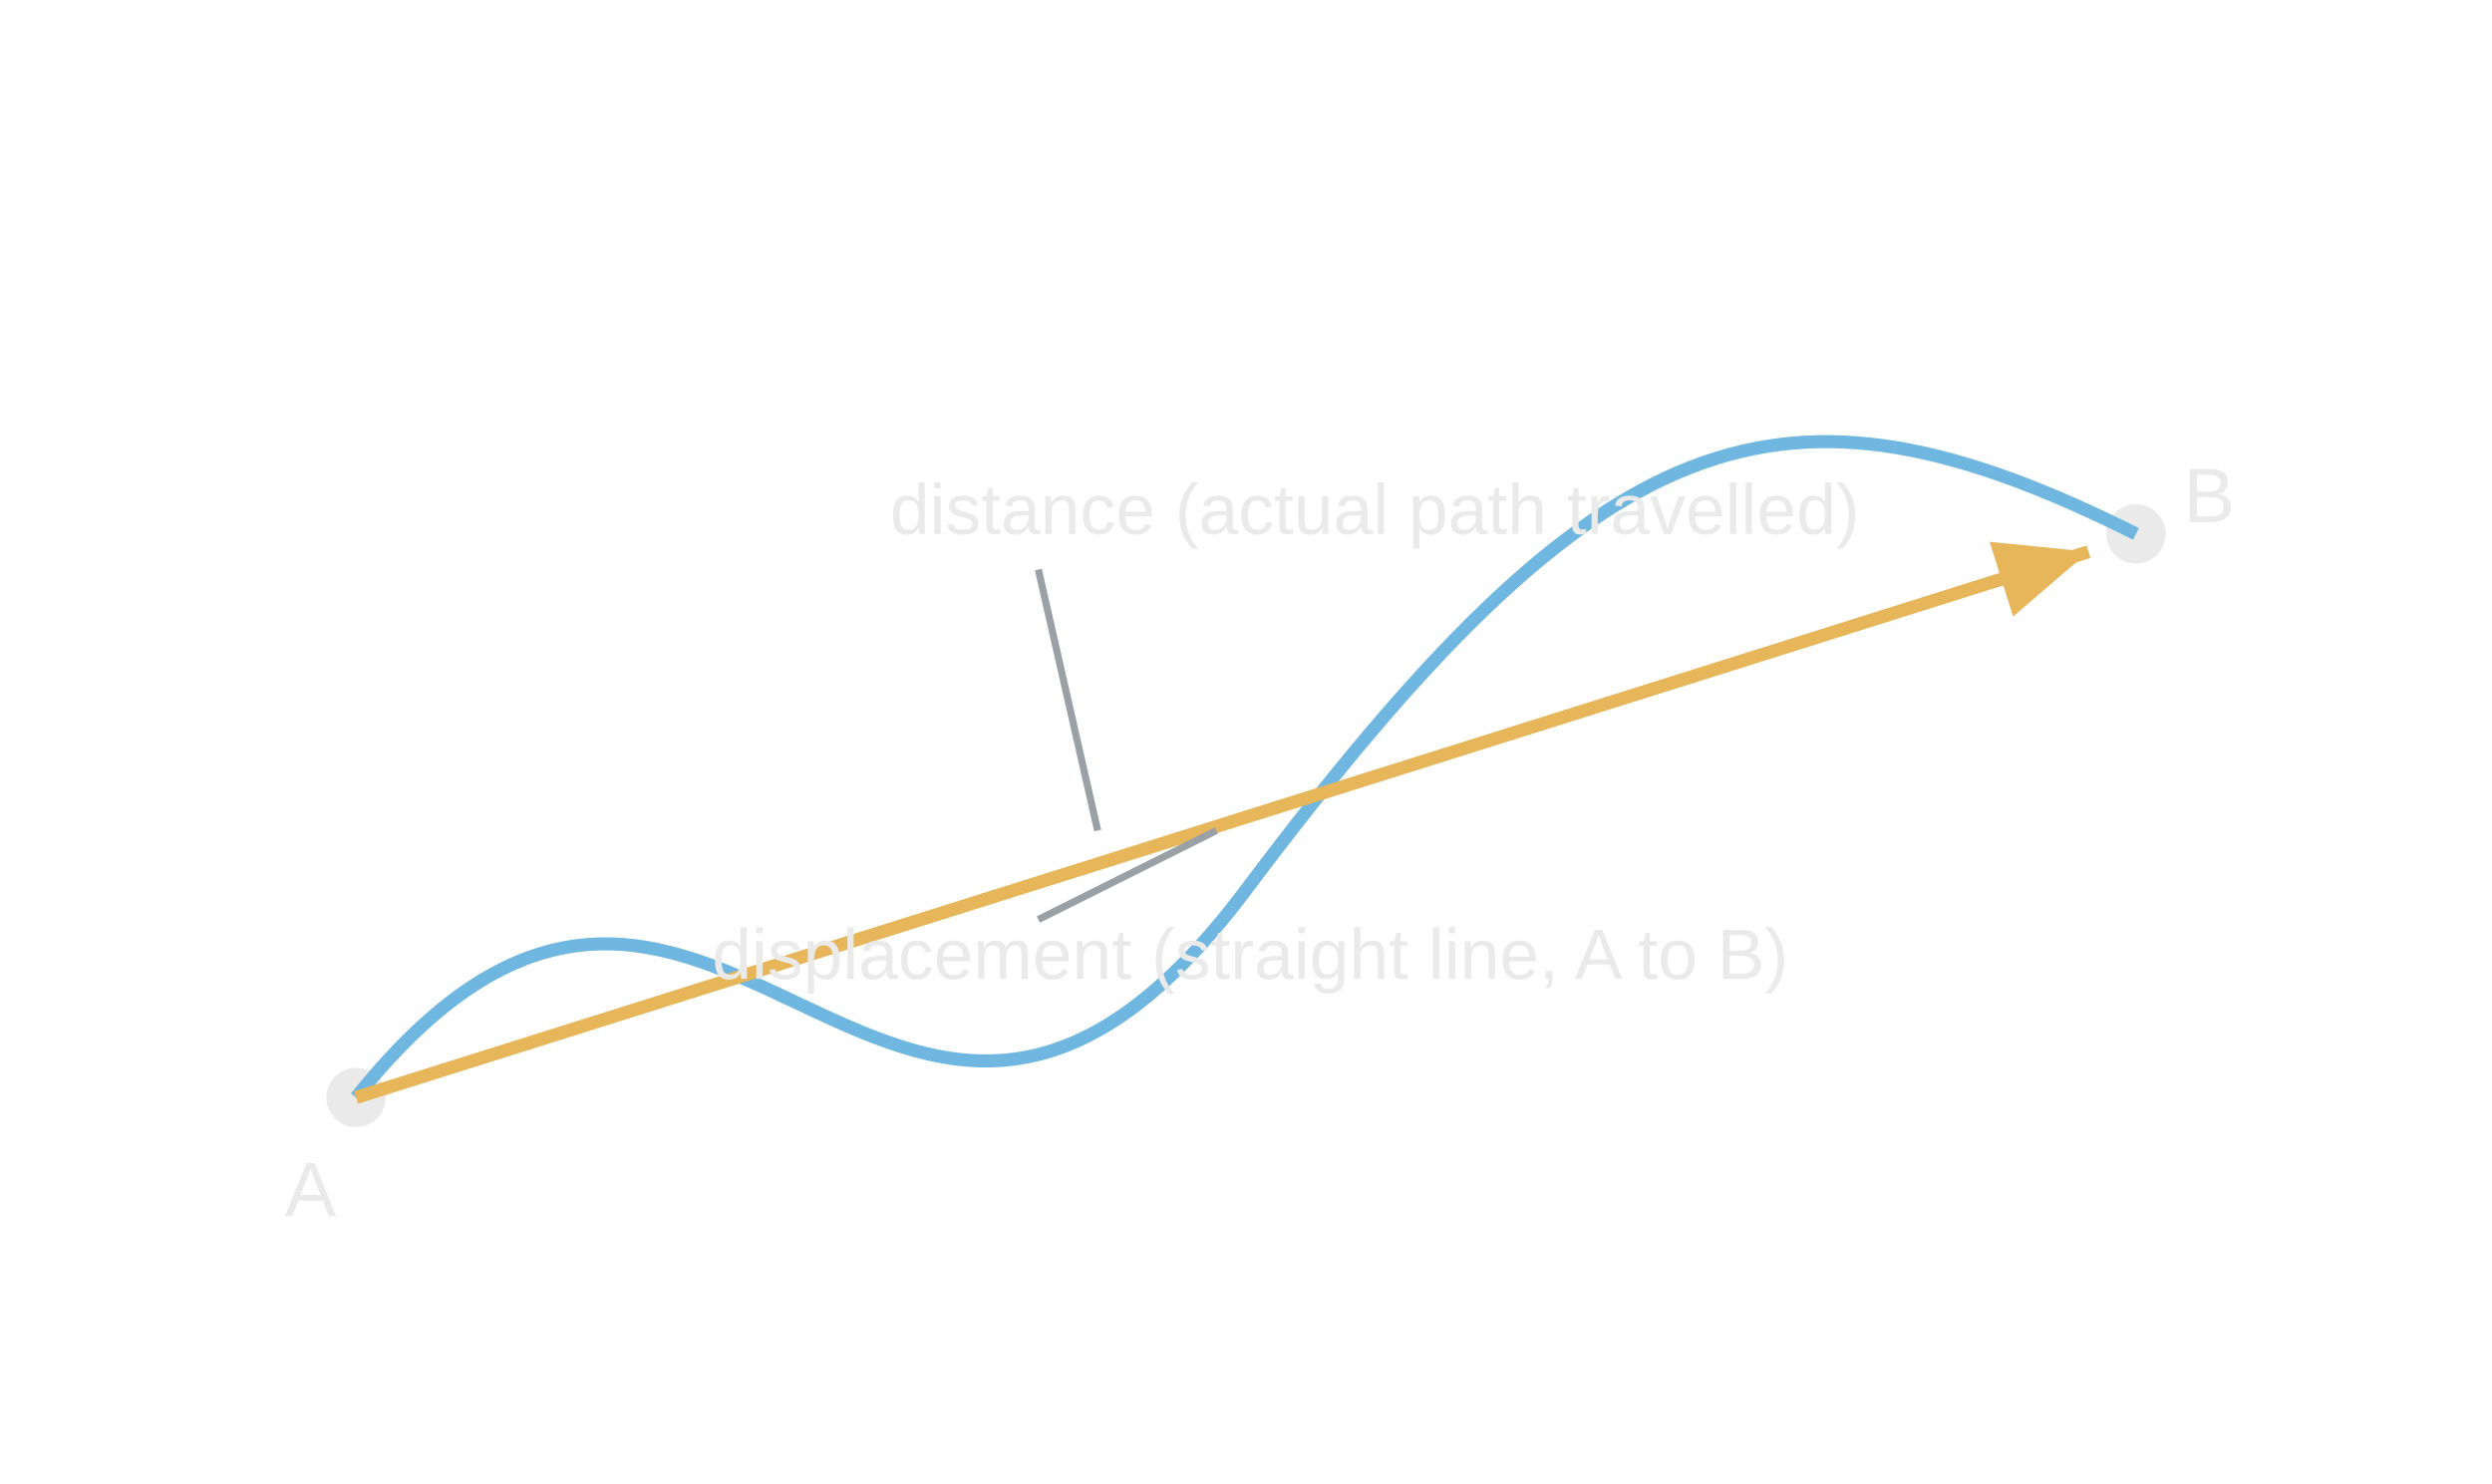
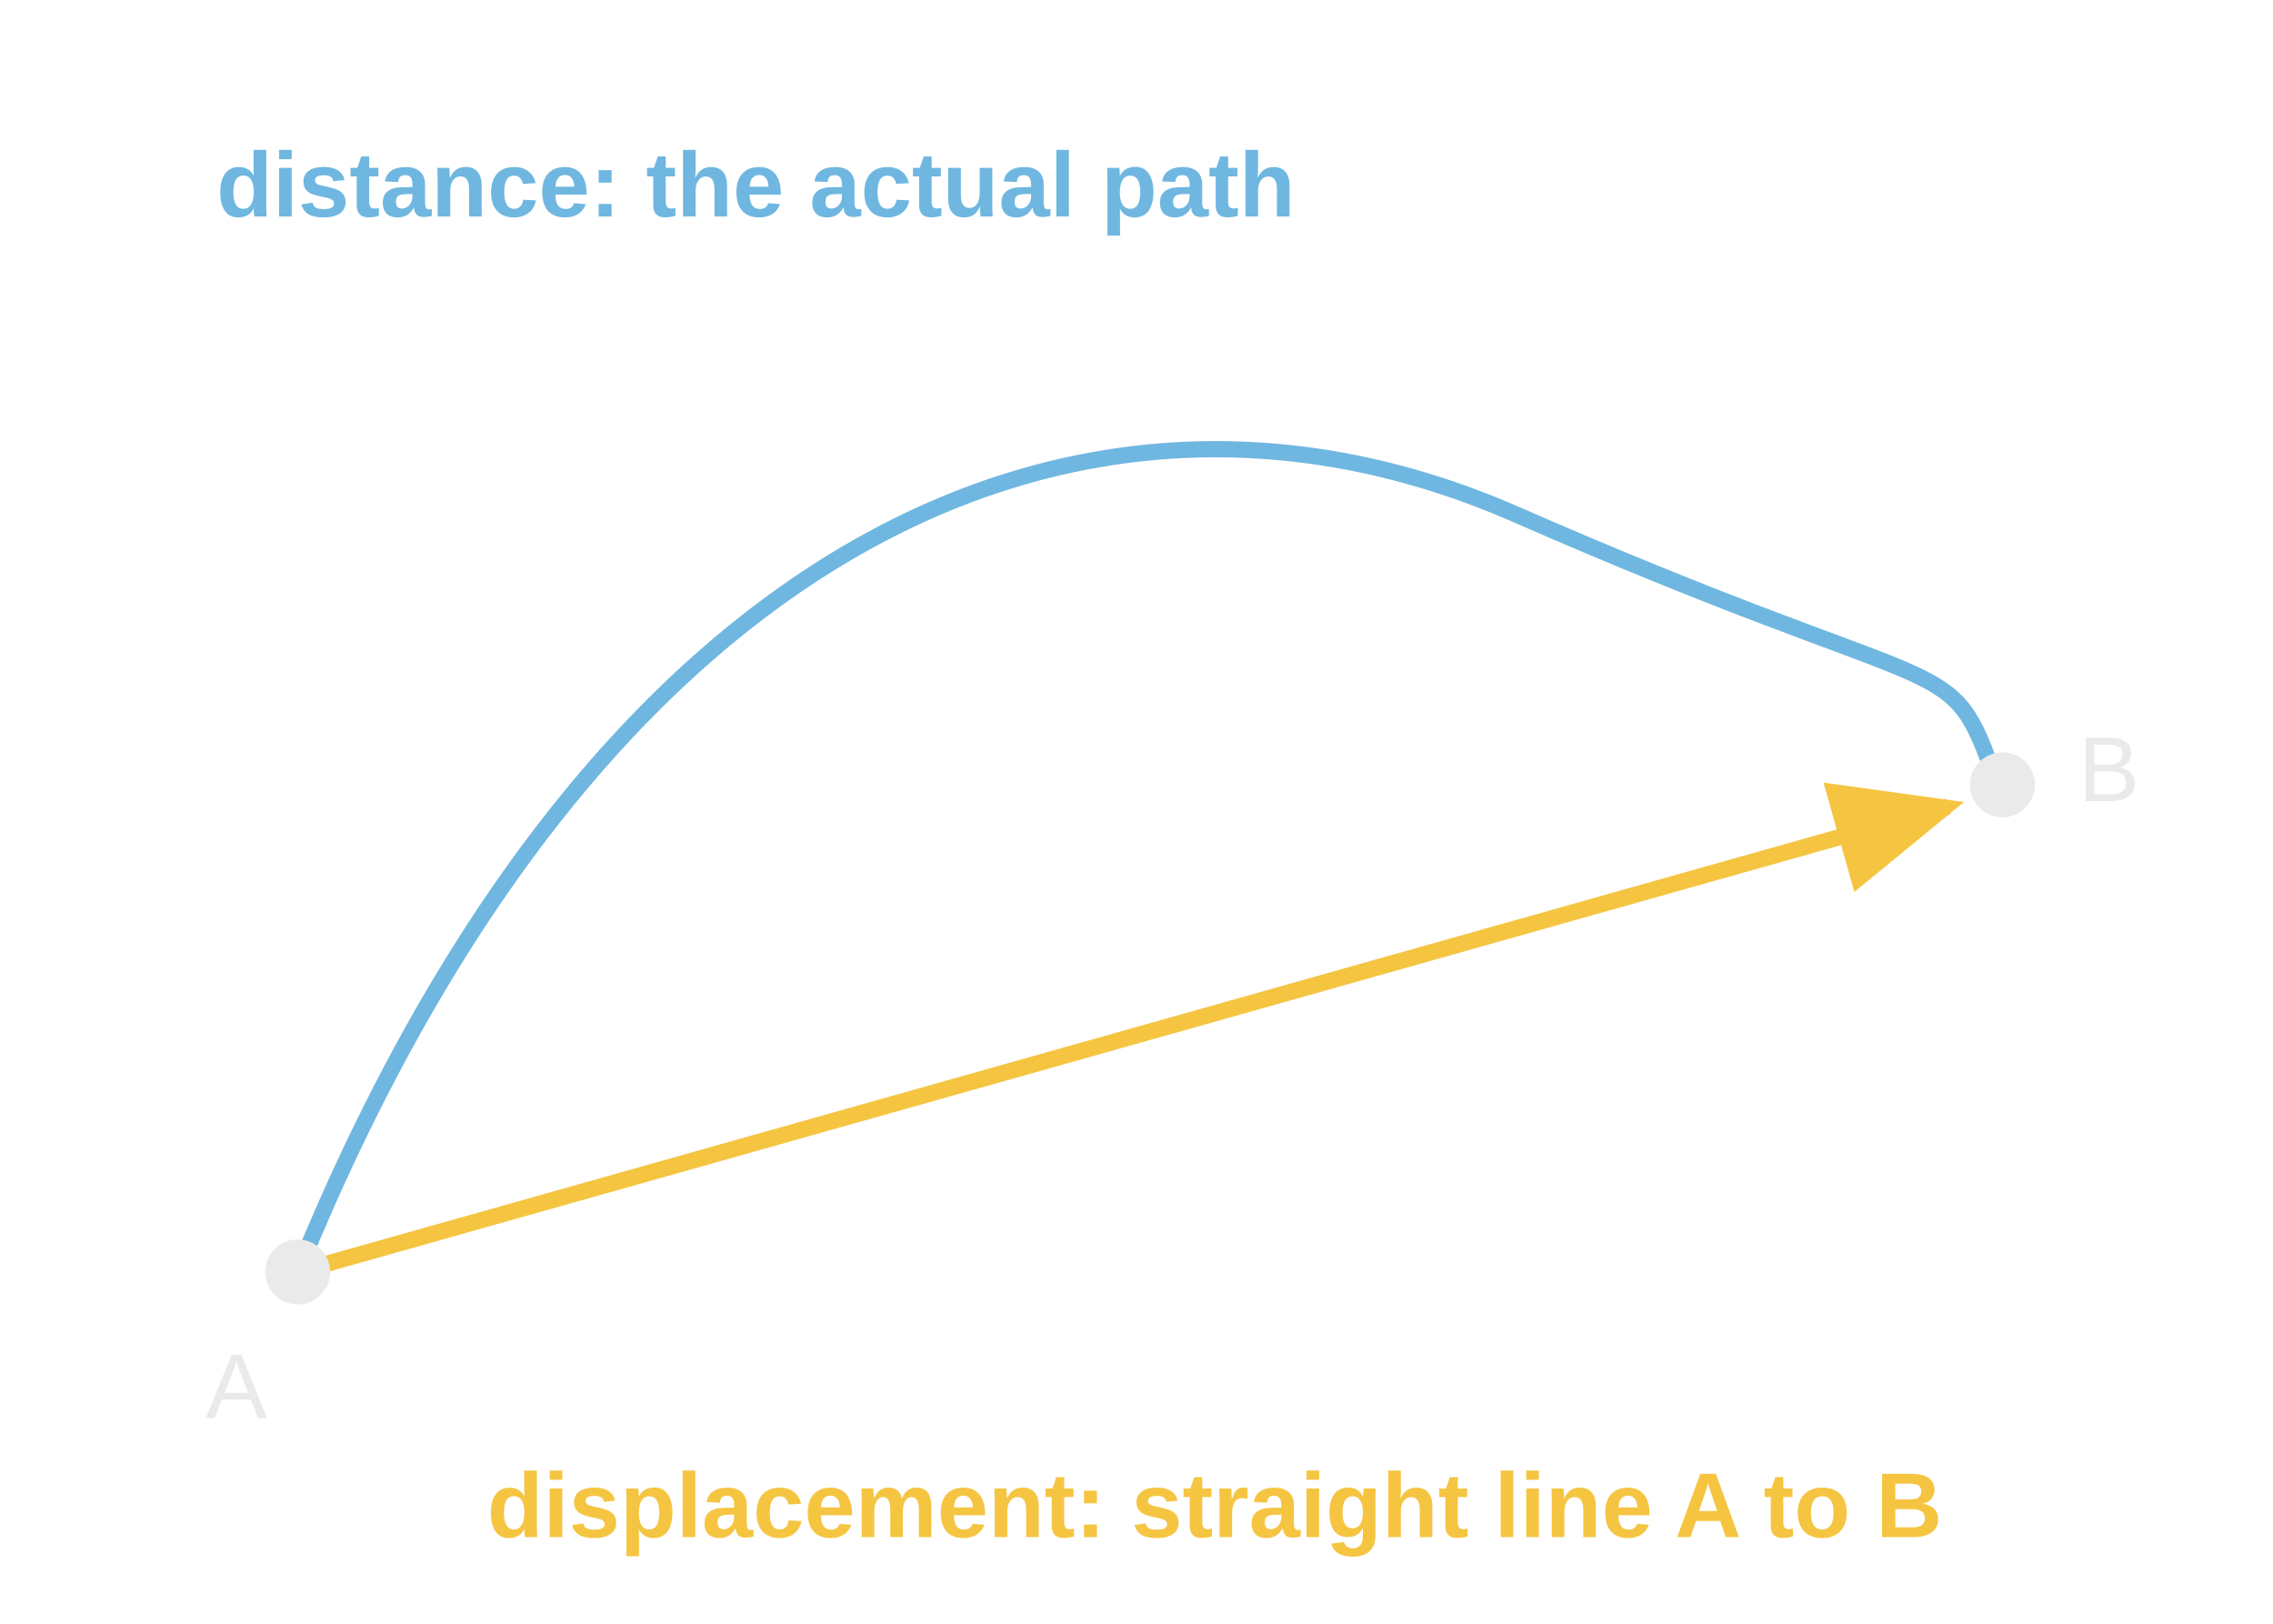
- <svg xmlns="http://www.w3.org/2000/svg" viewBox="0 0 420 250" font-family="Segoe UI, Arial, sans-serif">
+ <svg xmlns="http://www.w3.org/2000/svg" viewBox="0 0 420 300" font-family="Segoe UI, Arial, sans-serif">
  <style>
-     text { fill:#EAEAEA; font-size:13px; }
-     .path { fill:none; stroke:#6FB7E0; stroke-width:2.2; }
-     .disp { fill:none; stroke:#E8B65A; stroke-width:2.2; }
+     text { fill:#EAEAEA; font-size:17px; }
+     .path { fill:none; stroke:#6FB7E0; stroke-width:3; }
+     .disp { fill:none; stroke:#F5C542; stroke-width:3; }
    .pt { fill:#EAEAEA; }
-     .lbl { font-size:12px; }
-     .lead { stroke:#9AA0A6; stroke-width:1.2; fill:none; }
+     .blue { fill:#6FB7E0; font-weight:600; }
+     .yellow { fill:#F5C542; font-weight:600; }
  </style>
-   <circle class="pt" cx="60" cy="185" r="5" />
-   <circle class="pt" cx="360" cy="90" r="5" />
-   <text x="48" y="205">A</text>
-   <text x="368" y="88">B</text>
-   <path class="path" d="M60,185 C120,110 150,230 210,150 S300,60 360,90" />
  <defs>
-     <marker id="ah" markerWidth="9" markerHeight="9" refX="7" refY="3" orient="auto">
-       <path d="M0,0 L7,3 L0,6 Z" fill="#E8B65A" />
+     <marker id="ah" markerWidth="10" markerHeight="10" refX="7" refY="3.5" orient="auto">
+       <path d="M0,0 L8,3.5 L0,7 Z" fill="#F5C542" />
    </marker>
  </defs>
-   <line class="disp" x1="60" y1="185" x2="352" y2="93" marker-end="url(#ah)" />
-   <text class="lbl" x="150" y="90" fill="#6FB7E0">distance (actual path travelled)</text>
-   <path class="lead" d="M175,96 L185,140" />
-   <text class="lbl" x="120" y="165" fill="#E8B65A">displacement (straight line, A to B)</text>
-   <path class="lead" d="M175,155 L205,140" />
+   <text class="blue" x="40" y="40">distance: the actual path</text>
+   <path class="path" d="M55,235 C110,100 200,60 280,95 S360,120 368,142" />
+   <line class="disp" x1="55" y1="235" x2="360" y2="149" marker-end="url(#ah)" />
+   <text class="yellow" x="90" y="284">displacement: straight line A to B</text>
+   <circle class="pt" cx="55" cy="235" r="6" />
+   <circle class="pt" cx="370" cy="145" r="6" />
+   <text x="38" y="262">A</text>
+   <text x="384" y="148">B</text>
</svg>
